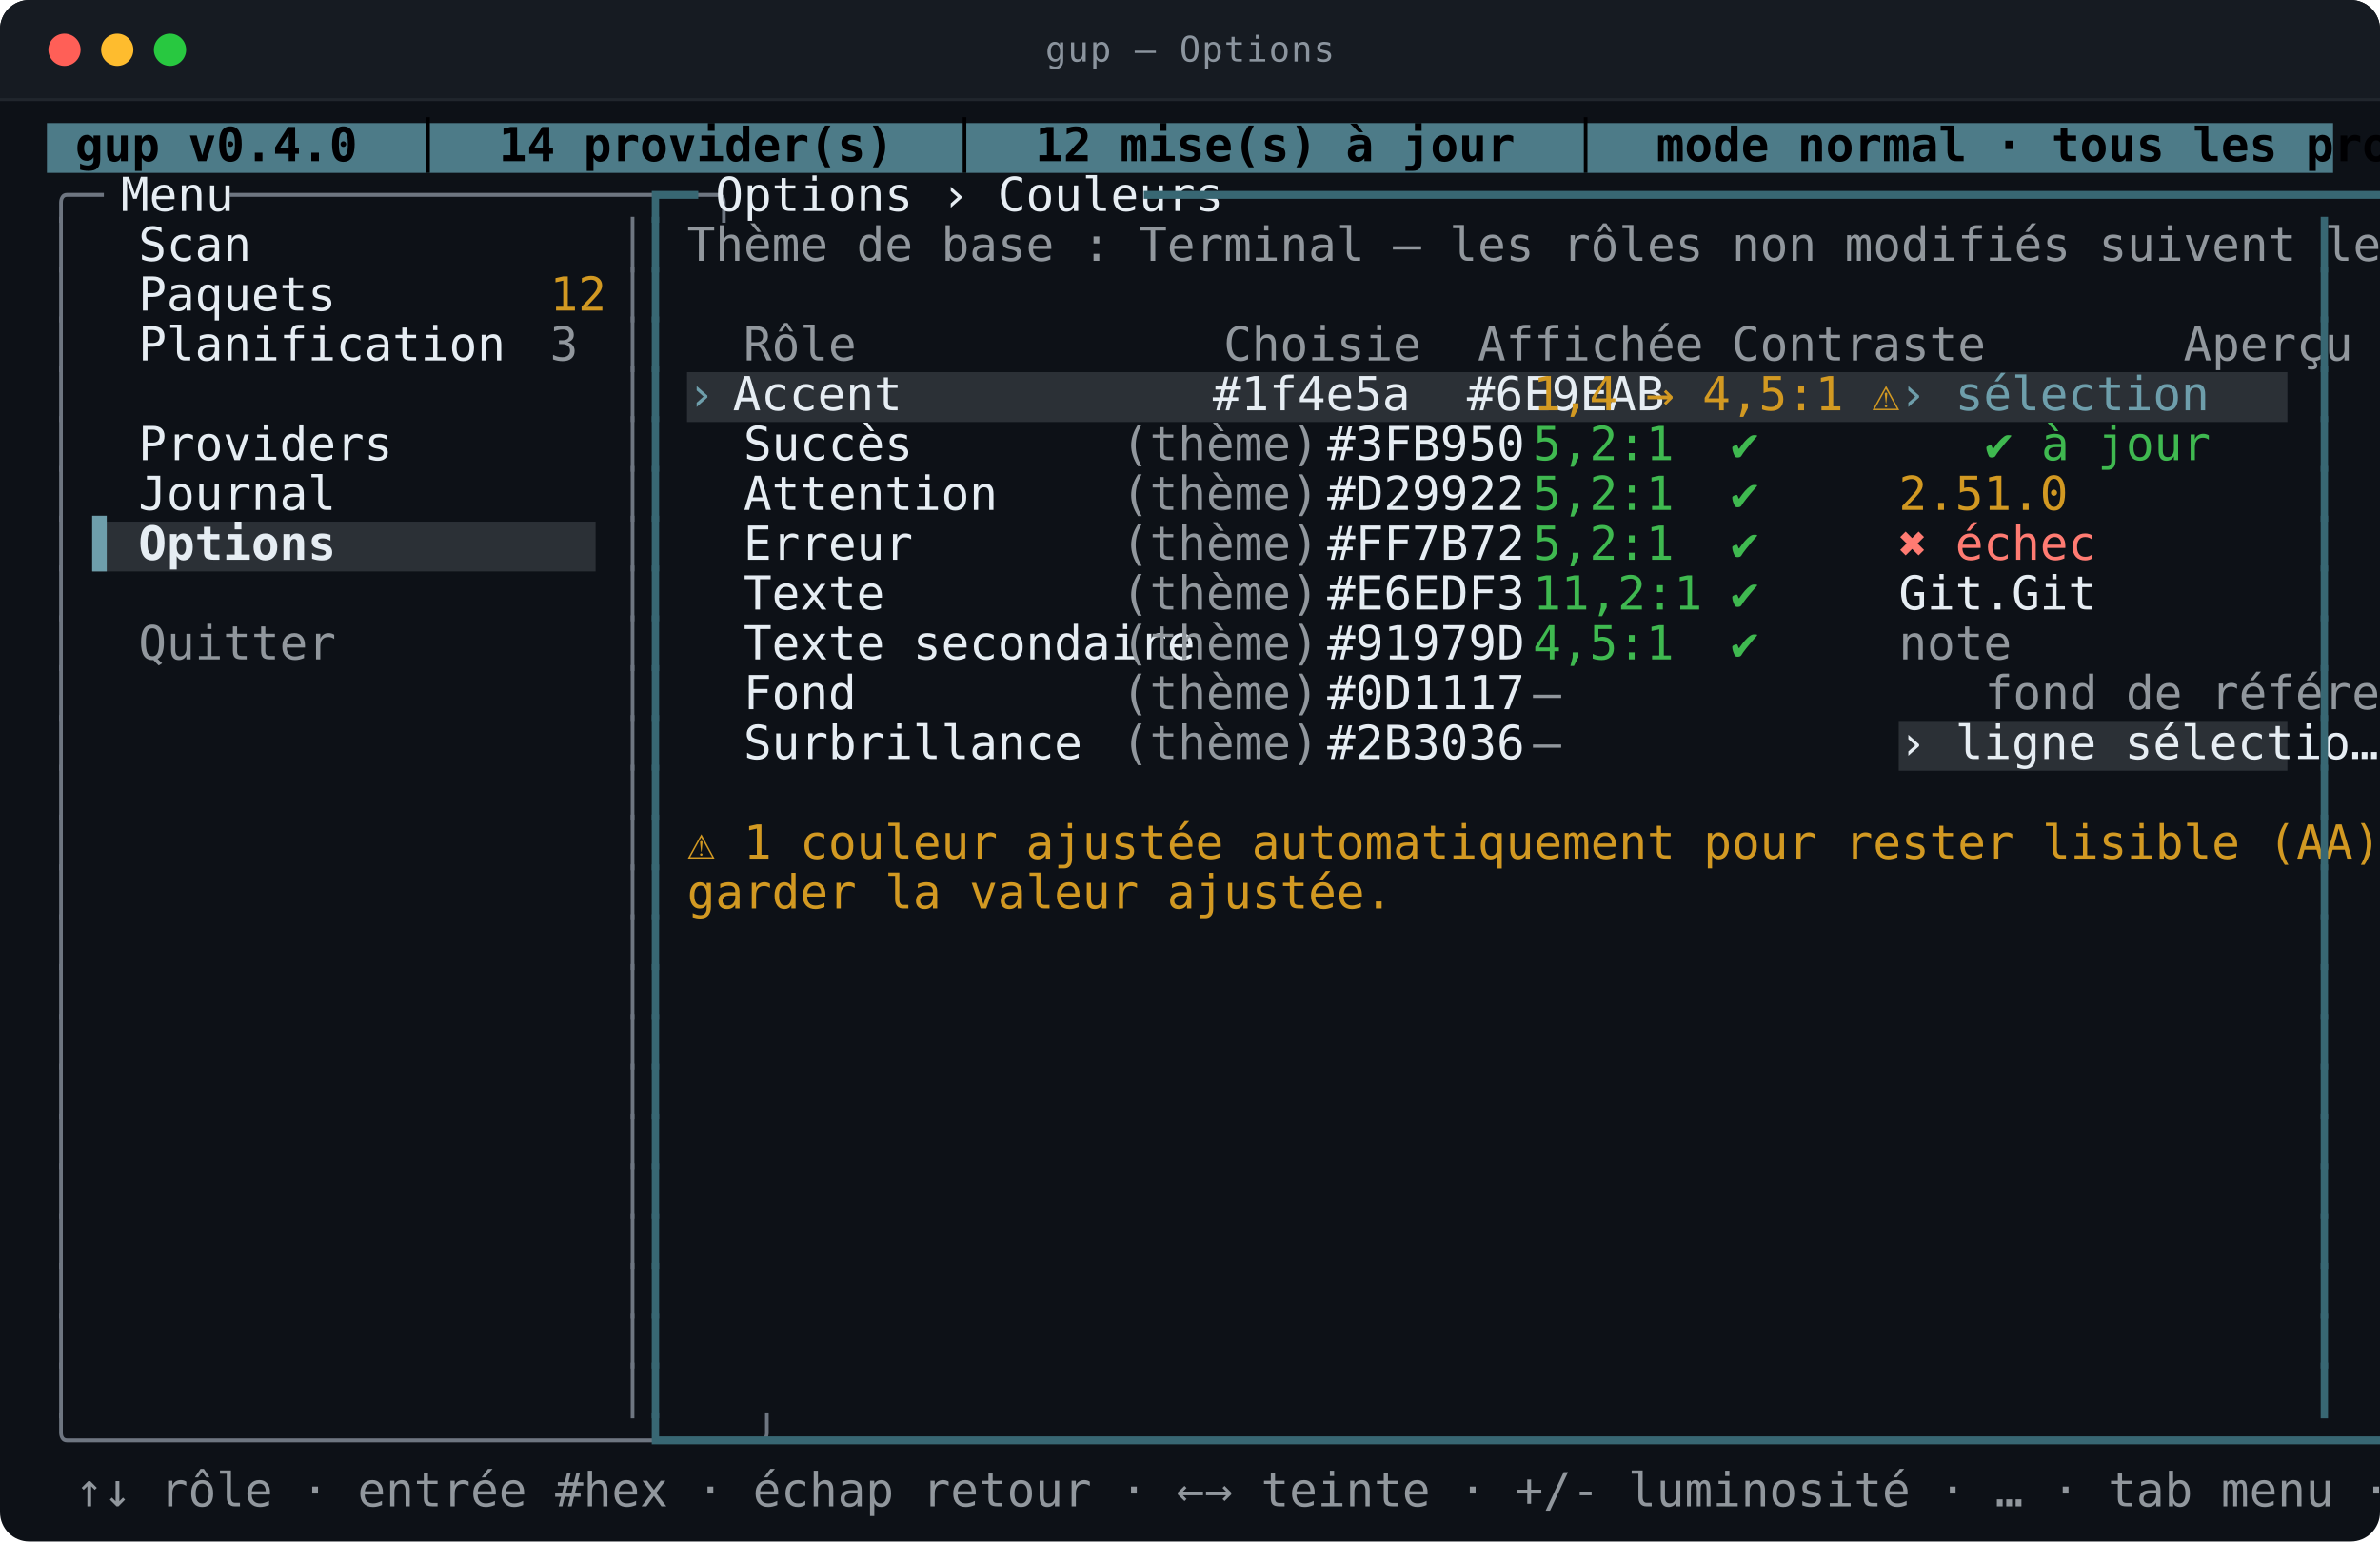
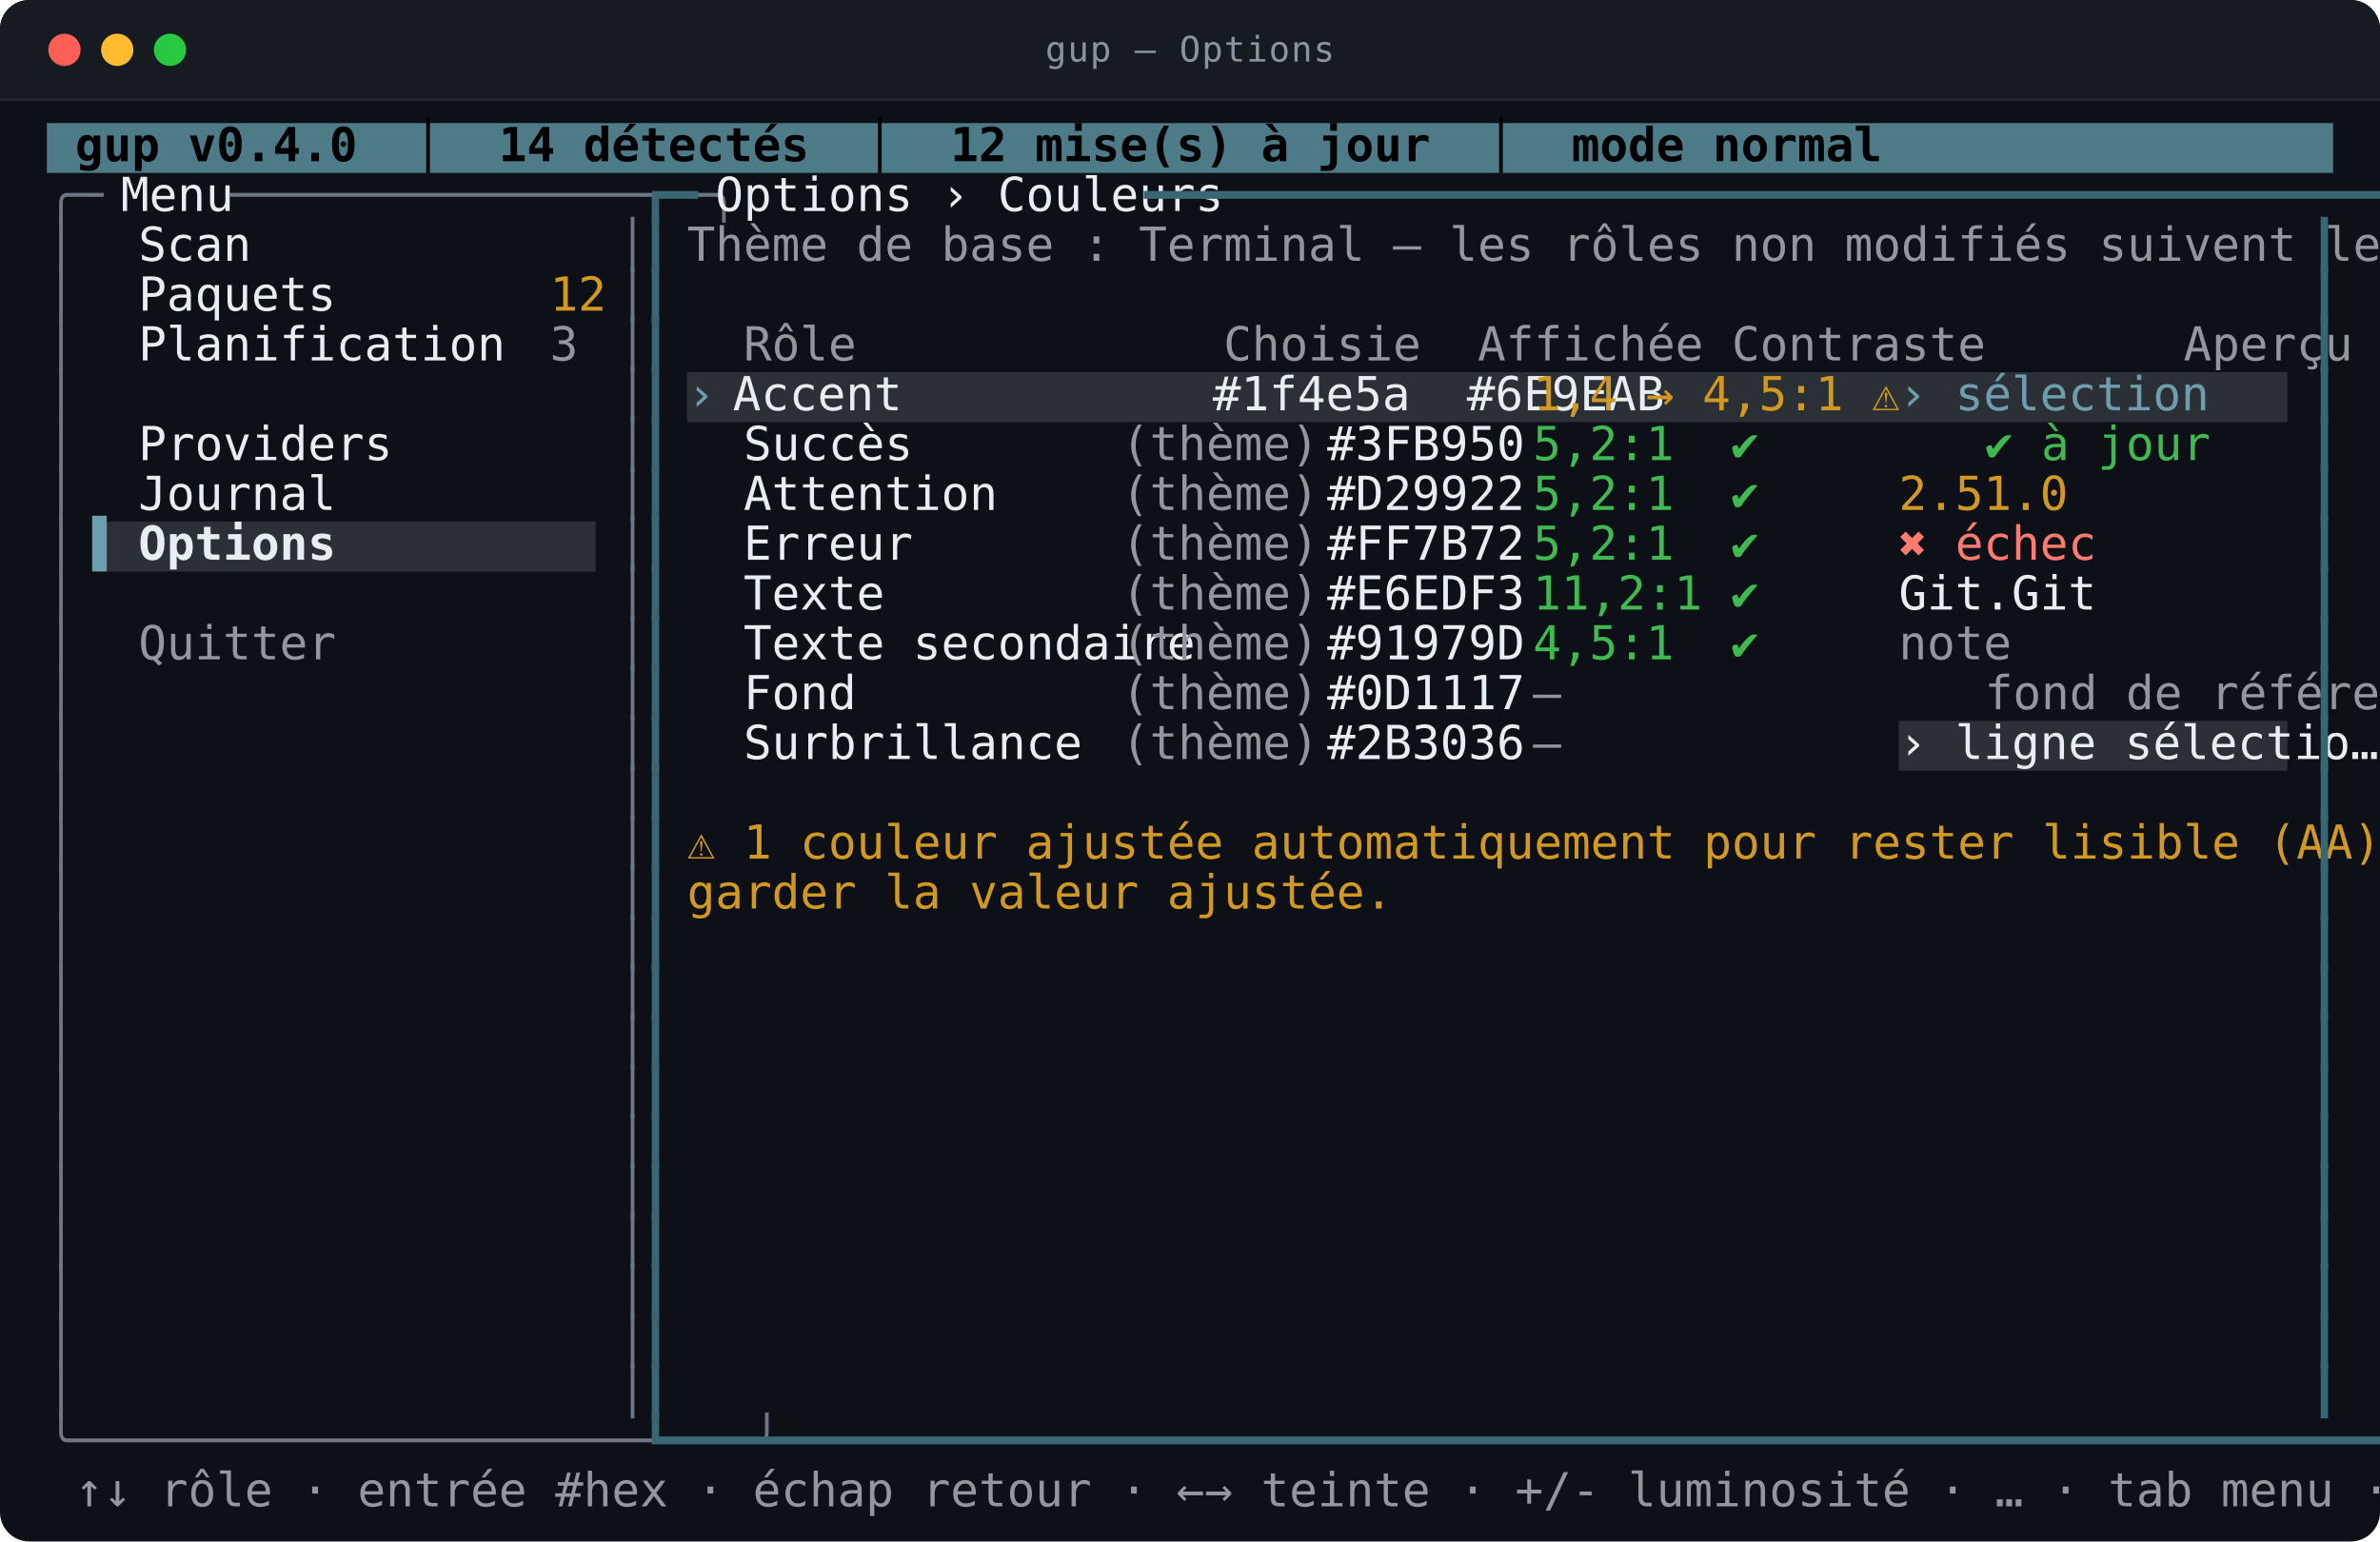
<svg xmlns="http://www.w3.org/2000/svg" viewBox="0 0 812.0 526.0" width="812.0" height="526.0" role="img" aria-labelledby="t d">
  <style>
text{font-family:ui-monospace,SFMono-Regular,"SF Mono",Menlo,Consolas,"DejaVu Sans Mono",monospace;font-size:16px}
.t{font-size:12px;letter-spacing:.4px;fill:#8b949e}
.b{font-weight:700}
.i{font-style:italic}
.u{text-decoration:underline}
.s{text-decoration:line-through}
.us{text-decoration:underline line-through}
.d{opacity:0.62}
.c0{fill:#4d7b88}
.c1{fill:#2b3036}
.c2{fill:#000002}
.c3{fill:#6e7681}
.c4{fill:#e6edf3}
.c5{fill:#386773}
.c6{fill:#91979d}
.c7{fill:#d29922}
.c8{fill:#6e9eab}
.c9{fill:#3fb950}
.c10{fill:#ff7b72}
</style>
  <rect y="0.0" width="812.0" height="526.0" rx="10.0" fill="#0d1117" />
  <rect y="0.0" width="812.0" height="34.0" rx="10.0" fill="#161b22" />
  <rect y="24.0" width="812.0" height="10.0" fill="#161b22" />
  <line x1="0.0" y1="34.0" x2="812.0" y2="34.0" stroke="#21262d" />
  <circle cx="22.0" cy="17.0" r="5.5" fill="#ff5f57" />
  <circle cx="40.0" cy="17.0" r="5.5" fill="#febc2e" />
  <circle cx="58.0" cy="17.0" r="5.5" fill="#28c840" />
  <text class="t" x="406.0" y="21.0" text-anchor="middle">gup — Options</text>
  <rect class="c0" x="16.0" y="42.0" width="780.0" height="17.0" />
  <rect class="c1" x="234.4" y="127.0" width="546.0" height="17.0" />
  <rect class="c1" x="31.6" y="178.0" width="171.6" height="17.0" />
  <rect class="c1" x="647.8" y="246.0" width="132.6" height="17.0" />
-   <text class="c2 b" x="16.0" y="55.0" textLength="694.2" lengthAdjust="spacingAndGlyphs" xml:space="preserve"> gup v0.4.0  │  14 provider(s)  │  12 mise(s) à jour  │  mode normal · tous les providers</text>
+   <text class="c2 b" x="16.0" y="55.0" textLength="507.0" lengthAdjust="spacingAndGlyphs" xml:space="preserve"> gup v0.4.0  │  14 détectés  │  12 mise(s) à jour  │  mode normal</text>
  <text class="c3" x="16.0" y="72.0" textLength="15.6" lengthAdjust="spacingAndGlyphs" xml:space="preserve">╭─</text>
  <text class="c4" x="31.6" y="72.0" textLength="46.8" lengthAdjust="spacingAndGlyphs" xml:space="preserve"> Menu </text>
  <text class="c3" x="78.4" y="72.0" textLength="140.4" lengthAdjust="spacingAndGlyphs" xml:space="preserve">─────────────────╮</text>
  <text class="c5" x="218.8" y="72.0" textLength="15.6" lengthAdjust="spacingAndGlyphs" xml:space="preserve">┏━</text>
  <text class="c4" x="234.4" y="72.0" textLength="156.0" lengthAdjust="spacingAndGlyphs" xml:space="preserve"> Options › Couleurs </text>
  <text class="c5" x="390.4" y="72.0" textLength="405.6" lengthAdjust="spacingAndGlyphs" xml:space="preserve">━━━━━━━━━━━━━━━━━━━━━━━━━━━━━━━━━━━━━━━━━━━━━━━━━━━┓</text>
  <text class="c3" x="16.0" y="89.0" textLength="7.8" lengthAdjust="spacingAndGlyphs" xml:space="preserve">│</text>
  <text class="c4" x="47.2" y="89.0" textLength="140.4" lengthAdjust="spacingAndGlyphs" xml:space="preserve">Scan              </text>
  <text class="c3" x="211.0" y="89.0" textLength="7.8" lengthAdjust="spacingAndGlyphs" xml:space="preserve">│</text>
  <text class="c5" x="218.8" y="89.0" textLength="7.8" lengthAdjust="spacingAndGlyphs" xml:space="preserve">┃</text>
  <text class="c6" x="234.4" y="89.0" textLength="522.6" lengthAdjust="spacingAndGlyphs" xml:space="preserve">Thème de base : Terminal — les rôles non modifiés suivent le thème.</text>
  <text class="c5" x="788.2" y="89.0" textLength="7.8" lengthAdjust="spacingAndGlyphs" xml:space="preserve">┃</text>
  <text class="c3" x="16.0" y="106.0" textLength="7.8" lengthAdjust="spacingAndGlyphs" xml:space="preserve">│</text>
  <text class="c4" x="47.2" y="106.0" textLength="140.4" lengthAdjust="spacingAndGlyphs" xml:space="preserve">Paquets           </text>
  <text class="c7" x="187.6" y="106.0" textLength="15.6" lengthAdjust="spacingAndGlyphs" xml:space="preserve">12</text>
  <text class="c3" x="211.0" y="106.0" textLength="7.8" lengthAdjust="spacingAndGlyphs" xml:space="preserve">│</text>
  <text class="c5" x="218.8" y="106.0" textLength="7.8" lengthAdjust="spacingAndGlyphs" xml:space="preserve">┃</text>
  <text class="c5" x="788.2" y="106.0" textLength="7.8" lengthAdjust="spacingAndGlyphs" xml:space="preserve">┃</text>
  <text class="c3" x="16.0" y="123.0" textLength="7.8" lengthAdjust="spacingAndGlyphs" xml:space="preserve">│</text>
  <text class="c4" x="47.2" y="123.0" textLength="140.4" lengthAdjust="spacingAndGlyphs" xml:space="preserve">Planification     </text>
  <text class="c6" x="187.6" y="123.0" textLength="7.8" lengthAdjust="spacingAndGlyphs" xml:space="preserve">3</text>
  <text class="c3" x="211.0" y="123.0" textLength="7.8" lengthAdjust="spacingAndGlyphs" xml:space="preserve">│</text>
  <text class="c5" x="218.8" y="123.0" textLength="7.8" lengthAdjust="spacingAndGlyphs" xml:space="preserve">┃</text>
  <text class="c6" x="234.4" y="123.0" textLength="460.2" lengthAdjust="spacingAndGlyphs" xml:space="preserve">  Rôle             Choisie  Affichée Contraste       Aperçu</text>
  <text class="c5" x="788.2" y="123.0" textLength="7.8" lengthAdjust="spacingAndGlyphs" xml:space="preserve">┃</text>
  <text class="c3" x="16.0" y="140.0" textLength="7.8" lengthAdjust="spacingAndGlyphs" xml:space="preserve">│</text>
  <text class="c3" x="211.0" y="140.0" textLength="7.8" lengthAdjust="spacingAndGlyphs" xml:space="preserve">│</text>
  <text class="c5" x="218.8" y="140.0" textLength="7.8" lengthAdjust="spacingAndGlyphs" xml:space="preserve">┃</text>
  <text class="c8" x="234.4" y="140.0" textLength="15.6" lengthAdjust="spacingAndGlyphs" xml:space="preserve">› </text>
  <text class="c4" x="250.0" y="140.0" textLength="273.0" lengthAdjust="spacingAndGlyphs" xml:space="preserve">Accent           #1f4e5a  #6E9EAB  </text>
  <text class="c7" x="523.0" y="140.0" textLength="124.8" lengthAdjust="spacingAndGlyphs" xml:space="preserve">1,4 → 4,5:1 ⚠   </text>
  <text class="c8" x="647.8" y="140.0" textLength="85.8" lengthAdjust="spacingAndGlyphs" xml:space="preserve">› sélection</text>
  <text class="c5" x="788.2" y="140.0" textLength="7.8" lengthAdjust="spacingAndGlyphs" xml:space="preserve">┃</text>
  <text class="c3" x="16.0" y="157.0" textLength="7.8" lengthAdjust="spacingAndGlyphs" xml:space="preserve">│</text>
  <text class="c4" x="47.2" y="157.0" textLength="140.4" lengthAdjust="spacingAndGlyphs" xml:space="preserve">Providers         </text>
  <text class="c3" x="211.0" y="157.0" textLength="7.8" lengthAdjust="spacingAndGlyphs" xml:space="preserve">│</text>
  <text class="c5" x="218.8" y="157.0" textLength="7.8" lengthAdjust="spacingAndGlyphs" xml:space="preserve">┃</text>
  <text class="c4" x="234.4" y="157.0" textLength="148.2" lengthAdjust="spacingAndGlyphs" xml:space="preserve">  Succès           </text>
  <text class="c6" x="382.6" y="157.0" textLength="70.2" lengthAdjust="spacingAndGlyphs" xml:space="preserve">(thème)  </text>
  <text class="c4" x="452.8" y="157.0" textLength="70.2" lengthAdjust="spacingAndGlyphs" xml:space="preserve">#3FB950  </text>
  <text class="c9" x="523.0" y="157.0" textLength="187.2" lengthAdjust="spacingAndGlyphs" xml:space="preserve">5,2:1  ✔        ✔ à jour</text>
  <text class="c5" x="788.2" y="157.0" textLength="7.8" lengthAdjust="spacingAndGlyphs" xml:space="preserve">┃</text>
  <text class="c3" x="16.0" y="174.0" textLength="7.8" lengthAdjust="spacingAndGlyphs" xml:space="preserve">│</text>
  <text class="c4" x="47.2" y="174.0" textLength="140.4" lengthAdjust="spacingAndGlyphs" xml:space="preserve">Journal           </text>
  <text class="c3" x="211.0" y="174.0" textLength="7.8" lengthAdjust="spacingAndGlyphs" xml:space="preserve">│</text>
  <text class="c5" x="218.8" y="174.0" textLength="7.8" lengthAdjust="spacingAndGlyphs" xml:space="preserve">┃</text>
  <text class="c4" x="234.4" y="174.0" textLength="148.2" lengthAdjust="spacingAndGlyphs" xml:space="preserve">  Attention        </text>
  <text class="c6" x="382.6" y="174.0" textLength="70.2" lengthAdjust="spacingAndGlyphs" xml:space="preserve">(thème)  </text>
  <text class="c4" x="452.8" y="174.0" textLength="70.2" lengthAdjust="spacingAndGlyphs" xml:space="preserve">#D29922  </text>
  <text class="c9" x="523.0" y="174.0" textLength="124.8" lengthAdjust="spacingAndGlyphs" xml:space="preserve">5,2:1  ✔        </text>
  <text class="c7" x="647.8" y="174.0" textLength="46.8" lengthAdjust="spacingAndGlyphs" xml:space="preserve">2.51.0</text>
  <text class="c5" x="788.2" y="174.0" textLength="7.8" lengthAdjust="spacingAndGlyphs" xml:space="preserve">┃</text>
  <text class="c3" x="16.0" y="191.0" textLength="7.8" lengthAdjust="spacingAndGlyphs" xml:space="preserve">│</text>
  <text class="c8" x="31.6" y="191.0" textLength="15.6" lengthAdjust="spacingAndGlyphs" xml:space="preserve">▌ </text>
  <text class="c4 b" x="47.2" y="191.0" textLength="140.4" lengthAdjust="spacingAndGlyphs" xml:space="preserve">Options           </text>
  <text class="c3" x="211.0" y="191.0" textLength="7.8" lengthAdjust="spacingAndGlyphs" xml:space="preserve">│</text>
  <text class="c5" x="218.8" y="191.0" textLength="7.8" lengthAdjust="spacingAndGlyphs" xml:space="preserve">┃</text>
  <text class="c4" x="234.4" y="191.0" textLength="148.2" lengthAdjust="spacingAndGlyphs" xml:space="preserve">  Erreur           </text>
  <text class="c6" x="382.6" y="191.0" textLength="70.2" lengthAdjust="spacingAndGlyphs" xml:space="preserve">(thème)  </text>
  <text class="c4" x="452.8" y="191.0" textLength="70.2" lengthAdjust="spacingAndGlyphs" xml:space="preserve">#FF7B72  </text>
  <text class="c9" x="523.0" y="191.0" textLength="124.8" lengthAdjust="spacingAndGlyphs" xml:space="preserve">5,2:1  ✔        </text>
  <text class="c10" x="647.8" y="191.0" textLength="54.6" lengthAdjust="spacingAndGlyphs" xml:space="preserve">✖ échec</text>
  <text class="c5" x="788.2" y="191.0" textLength="7.8" lengthAdjust="spacingAndGlyphs" xml:space="preserve">┃</text>
  <text class="c3" x="16.0" y="208.0" textLength="7.8" lengthAdjust="spacingAndGlyphs" xml:space="preserve">│</text>
  <text class="c3" x="211.0" y="208.0" textLength="7.8" lengthAdjust="spacingAndGlyphs" xml:space="preserve">│</text>
  <text class="c5" x="218.8" y="208.0" textLength="7.8" lengthAdjust="spacingAndGlyphs" xml:space="preserve">┃</text>
  <text class="c4" x="234.4" y="208.0" textLength="148.2" lengthAdjust="spacingAndGlyphs" xml:space="preserve">  Texte            </text>
  <text class="c6" x="382.6" y="208.0" textLength="70.2" lengthAdjust="spacingAndGlyphs" xml:space="preserve">(thème)  </text>
  <text class="c4" x="452.8" y="208.0" textLength="70.2" lengthAdjust="spacingAndGlyphs" xml:space="preserve">#E6EDF3  </text>
  <text class="c9" x="523.0" y="208.0" textLength="124.8" lengthAdjust="spacingAndGlyphs" xml:space="preserve">11,2:1 ✔        </text>
  <text class="c4" x="647.8" y="208.0" textLength="54.6" lengthAdjust="spacingAndGlyphs" xml:space="preserve">Git.Git</text>
  <text class="c5" x="788.2" y="208.0" textLength="7.8" lengthAdjust="spacingAndGlyphs" xml:space="preserve">┃</text>
  <text class="c3" x="16.0" y="225.0" textLength="7.8" lengthAdjust="spacingAndGlyphs" xml:space="preserve">│</text>
  <text class="c6" x="47.2" y="225.0" textLength="140.4" lengthAdjust="spacingAndGlyphs" xml:space="preserve">Quitter           </text>
  <text class="c3" x="211.0" y="225.0" textLength="7.8" lengthAdjust="spacingAndGlyphs" xml:space="preserve">│</text>
  <text class="c5" x="218.8" y="225.0" textLength="7.8" lengthAdjust="spacingAndGlyphs" xml:space="preserve">┃</text>
  <text class="c4" x="234.4" y="225.0" textLength="148.2" lengthAdjust="spacingAndGlyphs" xml:space="preserve">  Texte secondaire </text>
  <text class="c6" x="382.6" y="225.0" textLength="70.2" lengthAdjust="spacingAndGlyphs" xml:space="preserve">(thème)  </text>
  <text class="c4" x="452.8" y="225.0" textLength="70.2" lengthAdjust="spacingAndGlyphs" xml:space="preserve">#91979D  </text>
  <text class="c9" x="523.0" y="225.0" textLength="124.8" lengthAdjust="spacingAndGlyphs" xml:space="preserve">4,5:1  ✔        </text>
  <text class="c6" x="647.8" y="225.0" textLength="31.2" lengthAdjust="spacingAndGlyphs" xml:space="preserve">note</text>
  <text class="c5" x="788.2" y="225.0" textLength="7.8" lengthAdjust="spacingAndGlyphs" xml:space="preserve">┃</text>
  <text class="c3" x="16.0" y="242.0" textLength="7.8" lengthAdjust="spacingAndGlyphs" xml:space="preserve">│</text>
  <text class="c3" x="211.0" y="242.0" textLength="7.8" lengthAdjust="spacingAndGlyphs" xml:space="preserve">│</text>
  <text class="c5" x="218.8" y="242.0" textLength="7.8" lengthAdjust="spacingAndGlyphs" xml:space="preserve">┃</text>
  <text class="c4" x="234.4" y="242.0" textLength="148.2" lengthAdjust="spacingAndGlyphs" xml:space="preserve">  Fond             </text>
  <text class="c6" x="382.6" y="242.0" textLength="70.2" lengthAdjust="spacingAndGlyphs" xml:space="preserve">(thème)  </text>
  <text class="c4" x="452.8" y="242.0" textLength="70.2" lengthAdjust="spacingAndGlyphs" xml:space="preserve">#0D1117  </text>
  <text class="c6" x="523.0" y="242.0" textLength="257.4" lengthAdjust="spacingAndGlyphs" xml:space="preserve">—               fond de référence</text>
  <text class="c5" x="788.2" y="242.0" textLength="7.8" lengthAdjust="spacingAndGlyphs" xml:space="preserve">┃</text>
  <text class="c3" x="16.0" y="259.0" textLength="7.8" lengthAdjust="spacingAndGlyphs" xml:space="preserve">│</text>
  <text class="c3" x="211.0" y="259.0" textLength="7.8" lengthAdjust="spacingAndGlyphs" xml:space="preserve">│</text>
  <text class="c5" x="218.8" y="259.0" textLength="7.8" lengthAdjust="spacingAndGlyphs" xml:space="preserve">┃</text>
  <text class="c4" x="234.4" y="259.0" textLength="148.2" lengthAdjust="spacingAndGlyphs" xml:space="preserve">  Surbrillance     </text>
  <text class="c6" x="382.6" y="259.0" textLength="70.2" lengthAdjust="spacingAndGlyphs" xml:space="preserve">(thème)  </text>
  <text class="c4" x="452.8" y="259.0" textLength="70.2" lengthAdjust="spacingAndGlyphs" xml:space="preserve">#2B3036  </text>
  <text class="c6" x="523.0" y="259.0" textLength="124.8" lengthAdjust="spacingAndGlyphs" xml:space="preserve">—               </text>
  <text class="c4" x="647.8" y="259.0" textLength="132.6" lengthAdjust="spacingAndGlyphs" xml:space="preserve">› ligne sélectio…</text>
  <text class="c5" x="788.2" y="259.0" textLength="7.8" lengthAdjust="spacingAndGlyphs" xml:space="preserve">┃</text>
  <text class="c3" x="16.0" y="276.0" textLength="7.8" lengthAdjust="spacingAndGlyphs" xml:space="preserve">│</text>
  <text class="c3" x="211.0" y="276.0" textLength="7.8" lengthAdjust="spacingAndGlyphs" xml:space="preserve">│</text>
  <text class="c5" x="218.8" y="276.0" textLength="7.8" lengthAdjust="spacingAndGlyphs" xml:space="preserve">┃</text>
  <text class="c5" x="788.2" y="276.0" textLength="7.8" lengthAdjust="spacingAndGlyphs" xml:space="preserve">┃</text>
  <text class="c3" x="16.0" y="293.0" textLength="7.8" lengthAdjust="spacingAndGlyphs" xml:space="preserve">│</text>
  <text class="c3" x="211.0" y="293.0" textLength="7.8" lengthAdjust="spacingAndGlyphs" xml:space="preserve">│</text>
  <text class="c5" x="218.8" y="293.0" textLength="7.8" lengthAdjust="spacingAndGlyphs" xml:space="preserve">┃</text>
  <text class="c7" x="234.4" y="293.0" textLength="507.0" lengthAdjust="spacingAndGlyphs" xml:space="preserve">⚠ 1 couleur ajustée automatiquement pour rester lisible (AA). a :</text>
  <text class="c5" x="788.2" y="293.0" textLength="7.8" lengthAdjust="spacingAndGlyphs" xml:space="preserve">┃</text>
  <text class="c3" x="16.0" y="310.0" textLength="7.8" lengthAdjust="spacingAndGlyphs" xml:space="preserve">│</text>
  <text class="c3" x="211.0" y="310.0" textLength="7.8" lengthAdjust="spacingAndGlyphs" xml:space="preserve">│</text>
  <text class="c5" x="218.8" y="310.0" textLength="7.8" lengthAdjust="spacingAndGlyphs" xml:space="preserve">┃</text>
  <text class="c7" x="234.4" y="310.0" textLength="195.0" lengthAdjust="spacingAndGlyphs" xml:space="preserve">garder la valeur ajustée.</text>
  <text class="c5" x="788.2" y="310.0" textLength="7.8" lengthAdjust="spacingAndGlyphs" xml:space="preserve">┃</text>
  <text class="c3" x="16.0" y="327.0" textLength="7.8" lengthAdjust="spacingAndGlyphs" xml:space="preserve">│</text>
  <text class="c3" x="211.0" y="327.0" textLength="7.8" lengthAdjust="spacingAndGlyphs" xml:space="preserve">│</text>
  <text class="c5" x="218.8" y="327.0" textLength="7.8" lengthAdjust="spacingAndGlyphs" xml:space="preserve">┃</text>
  <text class="c5" x="788.2" y="327.0" textLength="7.8" lengthAdjust="spacingAndGlyphs" xml:space="preserve">┃</text>
  <text class="c3" x="16.0" y="344.0" textLength="7.8" lengthAdjust="spacingAndGlyphs" xml:space="preserve">│</text>
  <text class="c3" x="211.0" y="344.0" textLength="7.8" lengthAdjust="spacingAndGlyphs" xml:space="preserve">│</text>
  <text class="c5" x="218.8" y="344.0" textLength="7.8" lengthAdjust="spacingAndGlyphs" xml:space="preserve">┃</text>
  <text class="c5" x="788.2" y="344.0" textLength="7.8" lengthAdjust="spacingAndGlyphs" xml:space="preserve">┃</text>
  <text class="c3" x="16.0" y="361.0" textLength="7.8" lengthAdjust="spacingAndGlyphs" xml:space="preserve">│</text>
  <text class="c3" x="211.0" y="361.0" textLength="7.8" lengthAdjust="spacingAndGlyphs" xml:space="preserve">│</text>
  <text class="c5" x="218.8" y="361.0" textLength="7.8" lengthAdjust="spacingAndGlyphs" xml:space="preserve">┃</text>
  <text class="c5" x="788.2" y="361.0" textLength="7.8" lengthAdjust="spacingAndGlyphs" xml:space="preserve">┃</text>
  <text class="c3" x="16.0" y="378.0" textLength="7.8" lengthAdjust="spacingAndGlyphs" xml:space="preserve">│</text>
  <text class="c3" x="211.0" y="378.0" textLength="7.8" lengthAdjust="spacingAndGlyphs" xml:space="preserve">│</text>
  <text class="c5" x="218.8" y="378.0" textLength="7.8" lengthAdjust="spacingAndGlyphs" xml:space="preserve">┃</text>
  <text class="c5" x="788.2" y="378.0" textLength="7.8" lengthAdjust="spacingAndGlyphs" xml:space="preserve">┃</text>
  <text class="c3" x="16.0" y="395.0" textLength="7.8" lengthAdjust="spacingAndGlyphs" xml:space="preserve">│</text>
  <text class="c3" x="211.0" y="395.0" textLength="7.8" lengthAdjust="spacingAndGlyphs" xml:space="preserve">│</text>
  <text class="c5" x="218.8" y="395.0" textLength="7.8" lengthAdjust="spacingAndGlyphs" xml:space="preserve">┃</text>
  <text class="c5" x="788.2" y="395.0" textLength="7.8" lengthAdjust="spacingAndGlyphs" xml:space="preserve">┃</text>
  <text class="c3" x="16.0" y="412.0" textLength="7.8" lengthAdjust="spacingAndGlyphs" xml:space="preserve">│</text>
  <text class="c3" x="211.0" y="412.0" textLength="7.8" lengthAdjust="spacingAndGlyphs" xml:space="preserve">│</text>
  <text class="c5" x="218.8" y="412.0" textLength="7.8" lengthAdjust="spacingAndGlyphs" xml:space="preserve">┃</text>
  <text class="c5" x="788.2" y="412.0" textLength="7.8" lengthAdjust="spacingAndGlyphs" xml:space="preserve">┃</text>
  <text class="c3" x="16.0" y="429.0" textLength="7.8" lengthAdjust="spacingAndGlyphs" xml:space="preserve">│</text>
  <text class="c3" x="211.0" y="429.0" textLength="7.8" lengthAdjust="spacingAndGlyphs" xml:space="preserve">│</text>
  <text class="c5" x="218.8" y="429.0" textLength="7.8" lengthAdjust="spacingAndGlyphs" xml:space="preserve">┃</text>
  <text class="c5" x="788.2" y="429.0" textLength="7.8" lengthAdjust="spacingAndGlyphs" xml:space="preserve">┃</text>
  <text class="c3" x="16.0" y="446.0" textLength="7.8" lengthAdjust="spacingAndGlyphs" xml:space="preserve">│</text>
  <text class="c3" x="211.0" y="446.0" textLength="7.8" lengthAdjust="spacingAndGlyphs" xml:space="preserve">│</text>
  <text class="c5" x="218.8" y="446.0" textLength="7.8" lengthAdjust="spacingAndGlyphs" xml:space="preserve">┃</text>
  <text class="c5" x="788.2" y="446.0" textLength="7.8" lengthAdjust="spacingAndGlyphs" xml:space="preserve">┃</text>
  <text class="c3" x="16.0" y="463.0" textLength="7.8" lengthAdjust="spacingAndGlyphs" xml:space="preserve">│</text>
  <text class="c3" x="211.0" y="463.0" textLength="7.8" lengthAdjust="spacingAndGlyphs" xml:space="preserve">│</text>
  <text class="c5" x="218.8" y="463.0" textLength="7.8" lengthAdjust="spacingAndGlyphs" xml:space="preserve">┃</text>
  <text class="c5" x="788.2" y="463.0" textLength="7.8" lengthAdjust="spacingAndGlyphs" xml:space="preserve">┃</text>
  <text class="c3" x="16.0" y="480.0" textLength="7.8" lengthAdjust="spacingAndGlyphs" xml:space="preserve">│</text>
  <text class="c3" x="211.0" y="480.0" textLength="7.8" lengthAdjust="spacingAndGlyphs" xml:space="preserve">│</text>
  <text class="c5" x="218.8" y="480.0" textLength="7.8" lengthAdjust="spacingAndGlyphs" xml:space="preserve">┃</text>
  <text class="c5" x="788.2" y="480.0" textLength="7.8" lengthAdjust="spacingAndGlyphs" xml:space="preserve">┃</text>
  <text class="c3" x="16.0" y="497.0" textLength="202.8" lengthAdjust="spacingAndGlyphs" xml:space="preserve">╰────────────────────────╯</text>
  <text class="c5" x="218.8" y="497.0" textLength="577.2" lengthAdjust="spacingAndGlyphs" xml:space="preserve">┗━━━━━━━━━━━━━━━━━━━━━━━━━━━━━━━━━━━━━━━━━━━━━━━━━━━━━━━━━━━━━━━━━━━━━━━━┛</text>
  <text class="c6" x="16.0" y="514.0" textLength="725.4" lengthAdjust="spacingAndGlyphs" xml:space="preserve"> ↑↓ rôle · entrée #hex · échap retour · ←→ teinte · +/- luminosité · … · tab menu · q quitter</text>
</svg>
